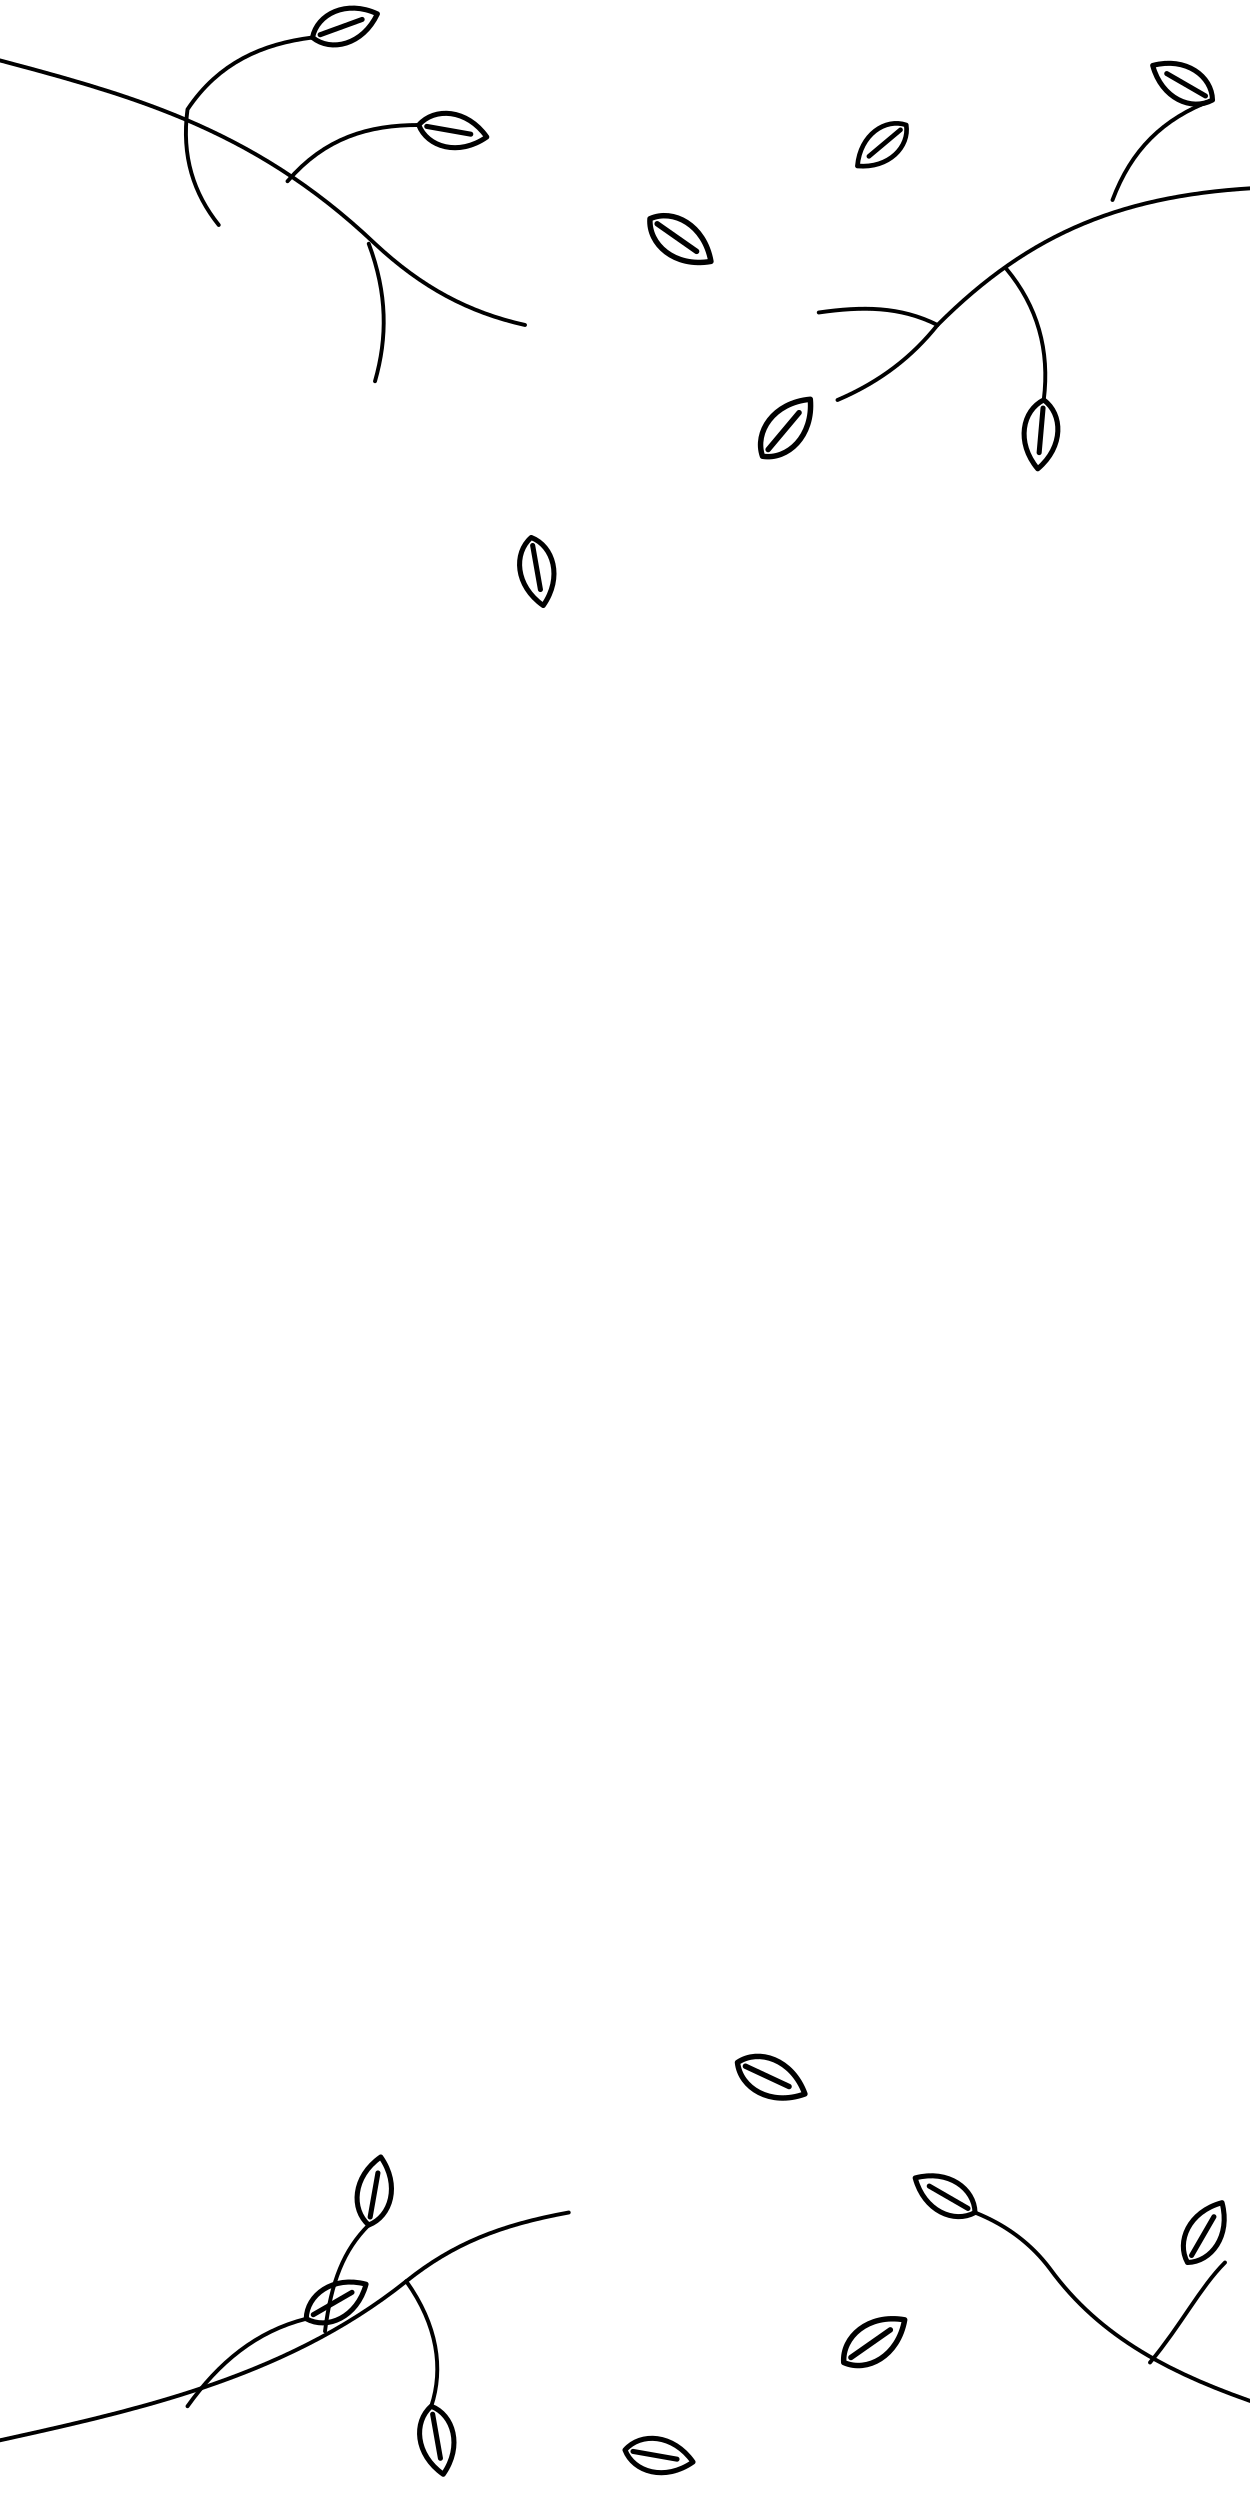
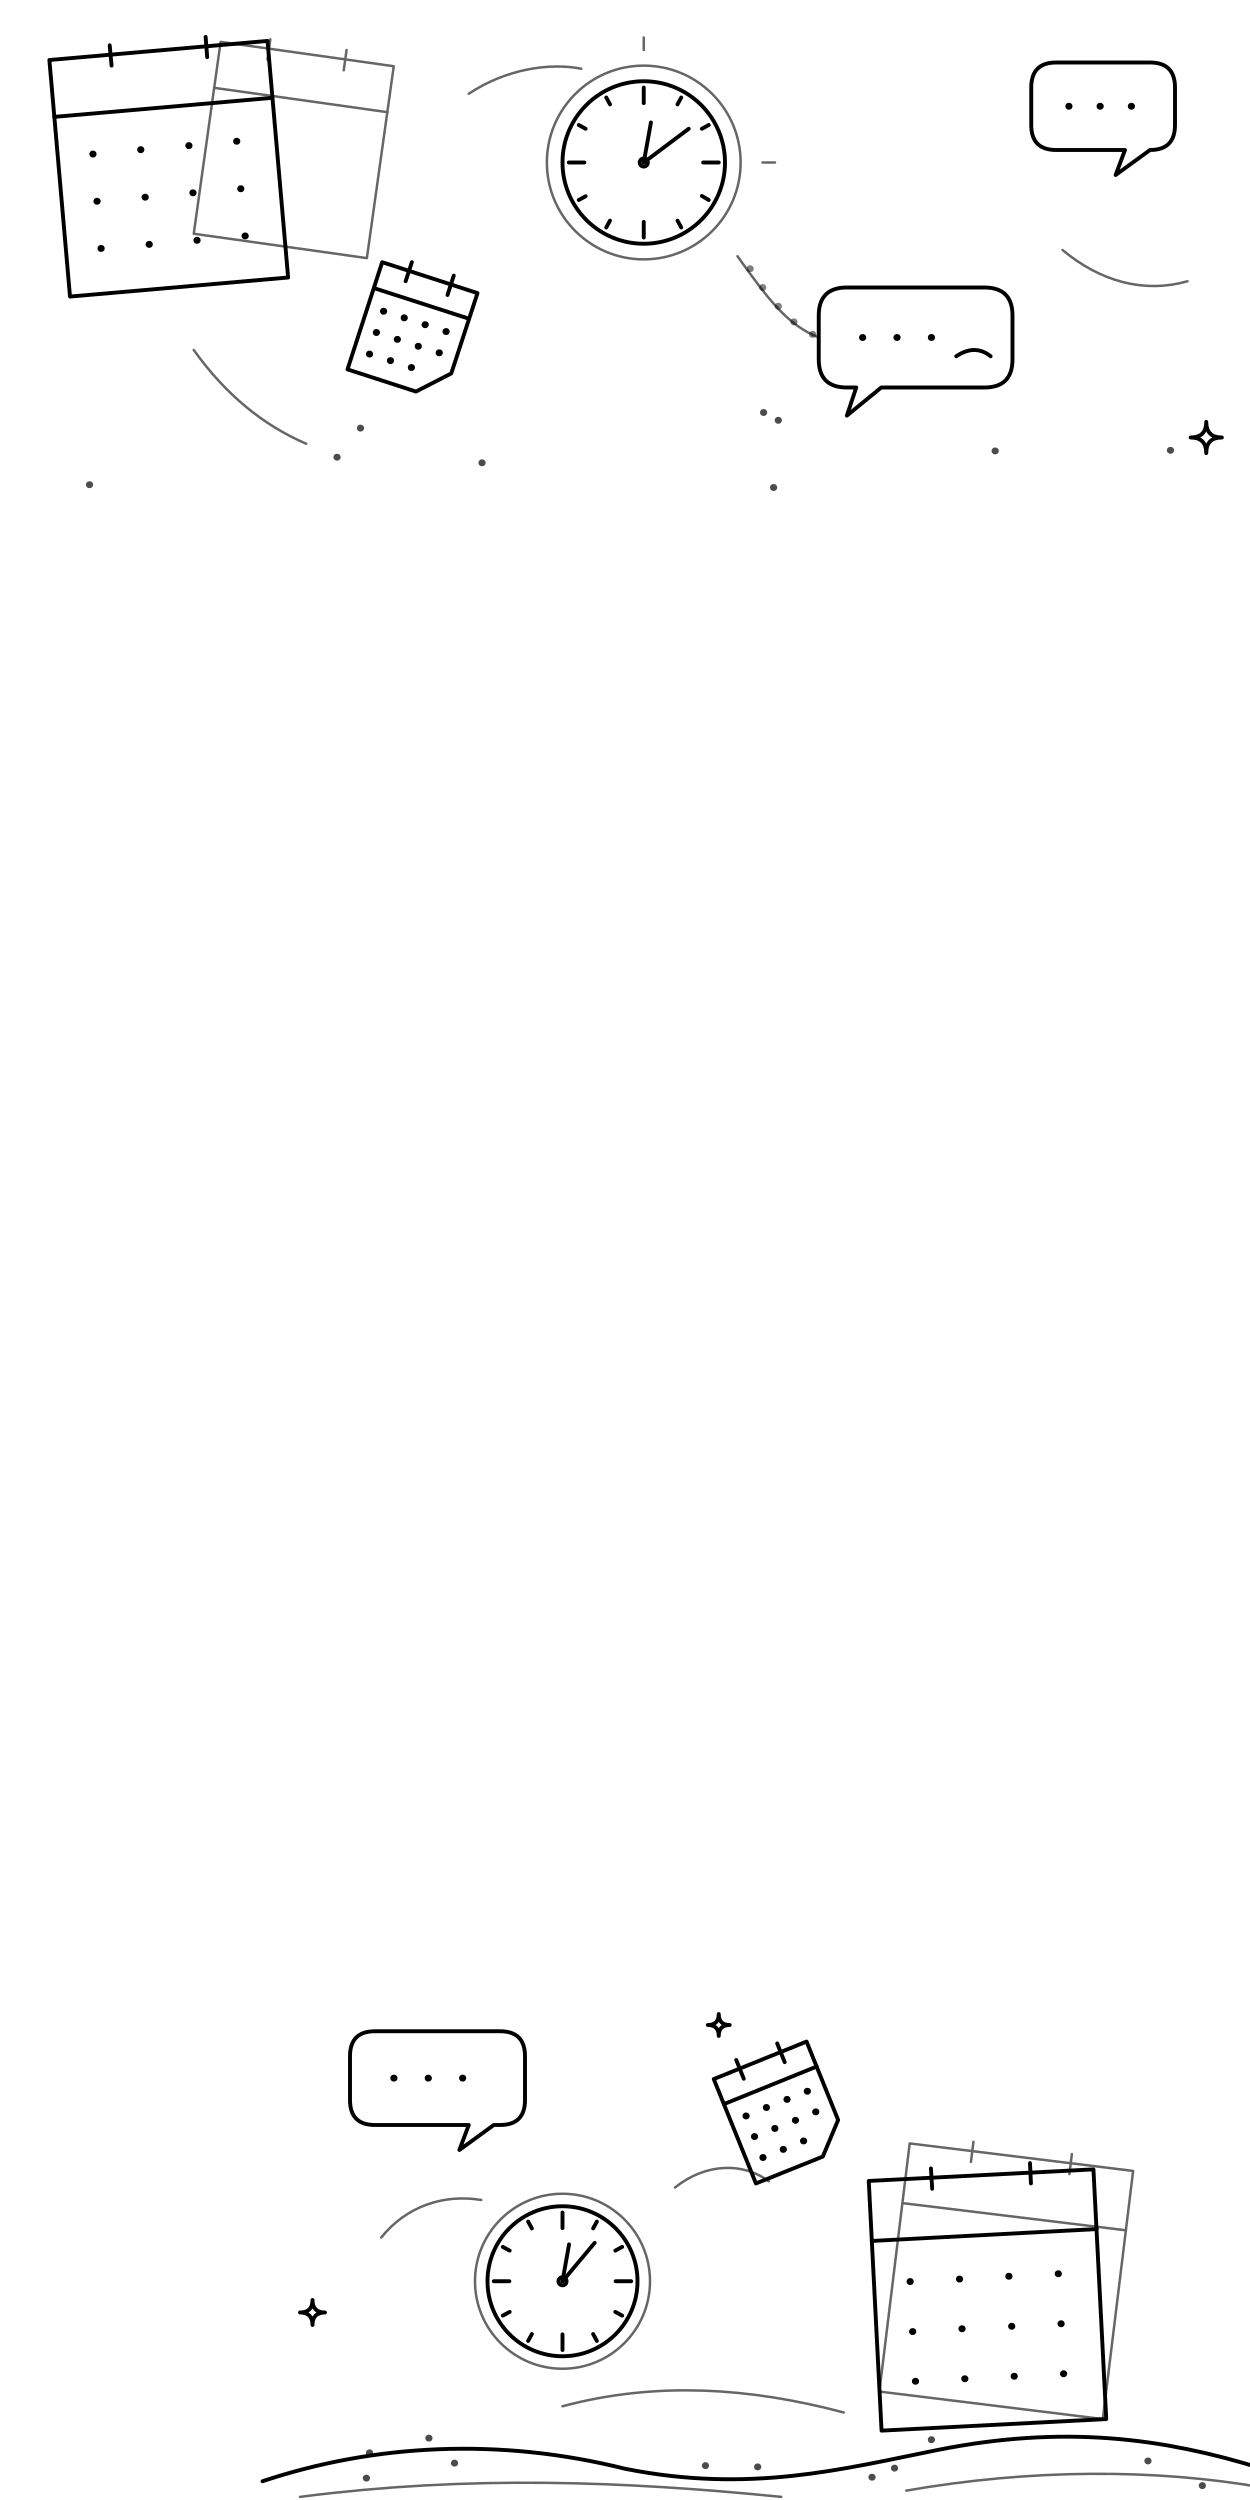
<svg xmlns="http://www.w3.org/2000/svg" viewBox="0 0 400 800" fill="none" stroke="currentColor" stroke-width="1.25" stroke-linecap="round" stroke-linejoin="round">
  <g data-part="top">
-     <g class="lv-drift lv-s">
-       <path d="M-5 18C40 30 80 40 120 78C135 92 150 100 168 104" pathLength="1" />
-       <path d="M60 35C70 20 84 14 100 12M92 58C104 44 118 40 134 40M118 78C124 94 124 108 120 122M60 35C58 50 62 62 70 72" pathLength="1" />
-       <path d="M405 60C360 62 330 74 300 104C292 114 282 122 268 128" pathLength="1" />
-       <path d="M356 64C362 48 372 38 388 32M322 86C332 98 336 112 334 128M300 104C288 98 276 98 262 100" pathLength="1" />
-       <g class="lv-sway">
-         <path d="M0 0C3 -5 11 -6 17 0C11 6 3 5 0 0M2 0L13 0" pathLength="1" transform="translate(100 12) rotate(-20) scale(1.3)" />
-       </g>
-       <g class="lv-fall">
-         <path class="accent" d="M0 0C3 -5 11 -6 17 0C11 6 3 5 0 0M2 0L13 0" pathLength="1" transform="translate(134 40) rotate(10) scale(1.3)" />
-       </g>
-       <g class="lv-sway">
-         <path d="M0 0C3 -5 11 -6 17 0C11 6 3 5 0 0M2 0L13 0" pathLength="1" transform="translate(388 32) rotate(-150) scale(1.3)" />
-       </g>
-       <g class="lv-sway">
-         <path d="M0 0C3 -5 11 -6 17 0C11 6 3 5 0 0M2 0L13 0" pathLength="1" transform="translate(334 128) rotate(95) scale(1.3)" />
-       </g>
-       <g class="lv-sway">
-         <path d="M0 0C3 -5 11 -6 17 0C11 6 3 5 0 0M2 0L13 0" pathLength="1" transform="translate(208 70) rotate(35) scale(1.4)" />
-       </g>
-       <g class="lv-sway">
-         <path class="accent" d="M0 0C3 -5 11 -6 17 0C11 6 3 5 0 0M2 0L13 0" pathLength="1" transform="translate(244 146) rotate(-50) scale(1.4)" />
-       </g>
-       <g class="lv-sway">
-         <path d="M0 0C3 -5 11 -6 17 0C11 6 3 5 0 0M2 0L13 0" pathLength="1" transform="translate(170 172) rotate(80) scale(1.3)" />
-       </g>
-       <g class="lv-sway">
-         <path d="M0 0C3 -5 11 -6 17 0C11 6 3 5 0 0M2 0L13 0" pathLength="1" transform="translate(290 40) rotate(140) scale(1.2)" />
-       </g>
+     <g class="lv-sway lv-o-tl" stroke-width="0.8" opacity="0.6">
+       <path pathLength="1" d="M70.6 13.4L126 21.2L117.4 82.6L62 74.8Z" />
+       <path pathLength="1" d="M68.5 28.1L124 35.9" />
+       <path pathLength="1" d="M86.5 12.6L85.6 19.1" />
+       <path pathLength="1" d="M110.9 16L110 22.5" />
    </g>
+     <g class="lv-sway lv-o-tl">
+       <path pathLength="1" d="M15.8 19.2L85.6 13.1L92.2 88.8L22.4 94.9Z" />
+       <path pathLength="1" d="M17.4 37.4L87.1 31.3" />
+       <path pathLength="1" d="M35.1 14.5L35.7 21" />
+       <path pathLength="1" d="M65.8 11.8L66.3 18.3" />
+       <path pathLength="1" stroke-width="2.2" d="M29.7 49.3h.1M45 47.9h.1M60.4 46.6h.1M75.7 45.2h.1M31 64.4h.1M46.4 63.1h.1M61.7 61.7h.1M77 60.4h.1M32.3 79.5h.1M47.7 78.2h.1M63 76.9h.1M78.4 75.5h.1" />
+     </g>
+     <g class="lv-fall">
+       <path class="accent" pathLength="1" d="M122.3 83.9L152.8 93.8L144.4 119.5L133.1 125.3L111.2 118.2Z" />
+       <path class="accent" pathLength="1" d="M119.7 92.2L150.1 102" />
+       <path class="accent" pathLength="1" d="M131.8 83.9L129.8 90" />
+       <path class="accent" pathLength="1" d="M145.2 88.2L143.2 94.4" />
+       <path class="accent" pathLength="1" stroke-width="2.2" d="M122.7 99.6h.1M129.3 101.7h.1M136 103.9h.1M142.7 106.1h.1M120.4 106.4h.1M127.1 108.6h.1M133.8 110.8h.1M140.5 112.9h.1M118.2 113.3h.1M124.9 115.4h.1M131.6 117.6h.1" />
+     </g>
+     <g class="lv-breathe">
+       <circle pathLength="1" cx="206" cy="52" r="26" />
+       <path pathLength="1" d="M206 28L206 33M218 31.2L216.8 33.4M226.8 40L224.6 41.2M230 52L225 52M226.8 64L224.6 62.7M218 72.8L216.8 70.6M206 76L206 71M194 72.8L195.2 70.6M185.2 64L187.4 62.8M182 52L187 52M185.2 40L187.4 41.2M194 31.2L195.2 33.4" />
+       <path pathLength="1" d="M206 52L220.4 41.2" />
+       <path class="accent" pathLength="1" d="M206 52L208.3 39.2" />
+       <circle pathLength="1" cx="206" cy="52" r="1.3" />
+     </g>
+     <g stroke-width="0.8" opacity="0.6">
+       <circle pathLength="1" cx="206" cy="52" r="31" />
+       <path pathLength="1" d="M206 16V12M244 52H248" />
+     </g>
+     <g stroke-width="0.8" opacity="0.6">
+       <path pathLength="1" d="M150 30C162 22 176 20 186 22" />
+       <path pathLength="1" d="M62 112C72 126 84 136 98 142" />
+       <path pathLength="1" d="M236 82C246 96 252 104 262 108" />
+       <path pathLength="1" d="M340 80C352 90 366 94 380 90" />
+     </g>
+     <g opacity="0.5">
+       <path pathLength="1" stroke-width="2.2" d="M240 86h.1M244 92h.1M249 98h.1M254 103h.1M260 107h.1" />
+     </g>
+     <g class="lv-float lv-sm">
+       <path pathLength="1" d="M271 92H315 Q324 92 324 101V115 Q324 124 315 124H282 L271 133 L274 124H271 Q262 124 262 115V101 Q262 92 271 92Z" />
+       <path pathLength="1" stroke-width="2.2" d="M276 108h.1M287 108h.1M298 108h.1" />
+       <path class="accent" pathLength="1" d="M306 114Q312 110 317 114" />
+     </g>
+     <g class="lv-float lv-sm">
+       <path class="accent" pathLength="1" d="M338 20H368 Q376 20 376 28V40 Q376 48 368 48H368 L357 56 L360 48H338 Q330 48 330 40V28 Q330 20 338 20Z" />
+       <path class="accent" pathLength="1" stroke-width="2.2" d="M342 34h.1M352 34h.1M362 34h.1" />
+     </g>
+     <g class="lv-twinkle" opacity="0.7">
+       <path pathLength="1" stroke-width="2.2" d="M107.8 146.3h.1M154.2 148.1h.1M244.3 132h.1M28.6 155.1h.1M115.3 137h.1M374.5 144.1h.1M318.4 144.3h.1M249 134.5h.1M247.5 156h.1" />
+     </g>
+     <path class="accent lv-sparkle" pathLength="1" d="M386 135Q386 140 391 140Q386 140 386 145Q386 140 381 140Q386 140 386 135Z" />
  </g>
  <g data-part="bottom">
-     <g class="lv-drift lv-s">
-       <path d="M-5 782C40 772 90 762 130 730C145 718 160 712 182 708" pathLength="1" />
-       <path d="M60 770C70 756 82 746 98 742M104 746C106 730 110 720 118 712M130 730C140 744 142 758 138 770" pathLength="1" />
-       <path d="M405 770C375 760 352 748 336 726C330 718 322 712 312 708M368 756C378 744 384 732 392 724" pathLength="1" />
-       <g class="lv-sway">
-         <path d="M0 0C3 -5 11 -6 17 0C11 6 3 5 0 0M2 0L13 0" pathLength="1" transform="translate(98 742) rotate(-30) scale(1.3)" />
-       </g>
-       <g class="lv-fall">
-         <path class="accent" d="M0 0C3 -5 11 -6 17 0C11 6 3 5 0 0M2 0L13 0" pathLength="1" transform="translate(118 712) rotate(-80) scale(1.3)" />
-       </g>
-       <g class="lv-sway">
-         <path d="M0 0C3 -5 11 -6 17 0C11 6 3 5 0 0M2 0L13 0" pathLength="1" transform="translate(138 770) rotate(80) scale(1.3)" />
-       </g>
-       <g class="lv-sway">
-         <path d="M0 0C3 -5 11 -6 17 0C11 6 3 5 0 0M2 0L13 0" pathLength="1" transform="translate(380 724) rotate(-60) scale(1.3)" />
-       </g>
-       <g class="lv-sway">
-         <path d="M0 0C3 -5 11 -6 17 0C11 6 3 5 0 0M2 0L13 0" pathLength="1" transform="translate(312 708) rotate(-150) scale(1.3)" />
-       </g>
-       <g class="lv-sway">
-         <path d="M0 0C3 -5 11 -6 17 0C11 6 3 5 0 0M2 0L13 0" pathLength="1" transform="translate(236 660) rotate(25) scale(1.4)" />
-       </g>
-       <g class="lv-sway">
-         <path class="accent" d="M0 0C3 -5 11 -6 17 0C11 6 3 5 0 0M2 0L13 0" pathLength="1" transform="translate(270 756) rotate(-35) scale(1.4)" />
-       </g>
-       <g class="lv-sway">
-         <path d="M0 0C3 -5 11 -6 17 0C11 6 3 5 0 0M2 0L13 0" pathLength="1" transform="translate(200 784) rotate(10) scale(1.3)" />
-       </g>
+     <path pathLength="1" d="M84 794C120 782 160 780 200 790C240 798 270 790 300 784C340 776 372 780 404 790" />
+     <g stroke-width="0.8" opacity="0.6">
+       <path pathLength="1" d="M96 799C150 792 200 794 250 799" />
+       <path pathLength="1" d="M290 797C330 790 370 790 404 796" />
+       <path pathLength="1" d="M180 770C210 762 240 764 270 772" />
    </g>
+     <g class="lv-twinkle" opacity="0.7">
+       <path pathLength="1" stroke-width="2.2" d="M225.7 789h.1M367.3 787.5h.1M242.4 789.4h.1M145.4 788.2h.1M279 792.7h.1M118.2 784.9h.1M117.2 793h.1M298 780.7h.1M384.7 795.4h.1M286.2 789.8h.1M137.2 780.2h.1" />
+     </g>
+     <g stroke-width="0.8" opacity="0.6">
+       <path pathLength="1" d="M291.1 685.9L362.6 694.7L352.9 774.1L281.4 765.3Z" />
+       <path pathLength="1" d="M288.8 705L360.3 713.7" />
+       <path pathLength="1" d="M311.5 685.4L310.7 691.8" />
+       <path pathLength="1" d="M343 689.3L342.2 695.7" />
+     </g>
+     <g class="lv-sway lv-o-br">
+       <path pathLength="1" d="M278 697.9L349.9 694.2L354 774.1L282.1 777.8Z" />
+       <path pathLength="1" d="M279 717.1L350.9 713.3" />
+       <path pathLength="1" d="M297.9 693.9L298.3 700.4" />
+       <path pathLength="1" d="M329.6 692.2L329.9 698.7" />
+       <path pathLength="1" stroke-width="2.2" d="M291.2 730.1h.1M307 729.3h.1M322.8 728.4h.1M338.6 727.6h.1M292 746.1h.1M307.8 745.2h.1M323.7 744.4h.1M339.5 743.6h.1M292.9 762h.1M308.7 761.2h.1M324.5 760.4h.1M340.3 759.6h.1" />
+     </g>
+     <g class="lv-fall">
+       <path class="accent" pathLength="1" d="M228.4 665.3L258.1 653.3L268.2 678.4L263.3 690.1L241.9 698.7Z" />
+       <path class="accent" pathLength="1" d="M231.7 673.3L261.3 661.3" />
+       <path class="accent" pathLength="1" d="M235.6 659.2L238 665.2" />
+       <path class="accent" pathLength="1" d="M248.7 653.9L251.1 659.9" />
+       <path class="accent" pathLength="1" stroke-width="2.2" d="M238.7 677.1h.1M245.2 674.4h.1M251.8 671.8h.1M258.3 669.2h.1M241.4 683.7h.1M247.9 681.1h.1M254.5 678.5h.1M261 675.8h.1M244.1 690.4h.1M250.6 687.8h.1M257.1 685.1h.1" />
+     </g>
+     <g class="lv-breathe">
+       <circle pathLength="1" cx="180" cy="730" r="24" />
+       <path pathLength="1" d="M180 708L180 713M191 710.9L189.8 713.1M199.1 719L196.9 720.2M202 730L197 730M199.1 741L196.9 739.8M191 749.1L189.8 746.9M180 752L180 747M169 749.1L170.2 746.9M160.9 741L163.1 739.8M158 730L163 730M160.9 719L163.1 720.2M169 710.9L170.2 713.1" />
+       <path pathLength="1" d="M180 730L190.3 717.7" />
+       <path class="accent" pathLength="1" d="M180 730L182.1 718.2" />
+       <circle pathLength="1" cx="180" cy="730" r="1.3" />
+     </g>
+     <g stroke-width="0.8" opacity="0.6">
+       <circle pathLength="1" cx="180" cy="730" r="28" />
+     </g>
+     <g class="lv-float lv-sm">
+       <path pathLength="1" d="M120 650H160 Q168 650 168 658V672 Q168 680 160 680H158 L147 688 L150 680H120 Q112 680 112 672V658 Q112 650 120 650Z" />
+       <path pathLength="1" stroke-width="2.2" d="M126 665h.1M137 665h.1M148 665h.1" />
+     </g>
+     <g stroke-width="0.8" opacity="0.6">
+       <path pathLength="1" d="M216 700C226 692 238 692 246 698" />
+       <path pathLength="1" d="M122 716C130 706 142 702 154 704" />
+     </g>
+     <path class="accent lv-sparkle" pathLength="1" d="M100 736Q100 740 104 740Q100 740 100 744Q100 740 96 740Q100 740 100 736Z" />
+     <path class="lv-sparkle" pathLength="1" d="M230 644.5Q230 648 233.5 648Q230 648 230 651.5Q230 648 226.5 648Q230 648 230 644.5Z" />
  </g>
</svg>
